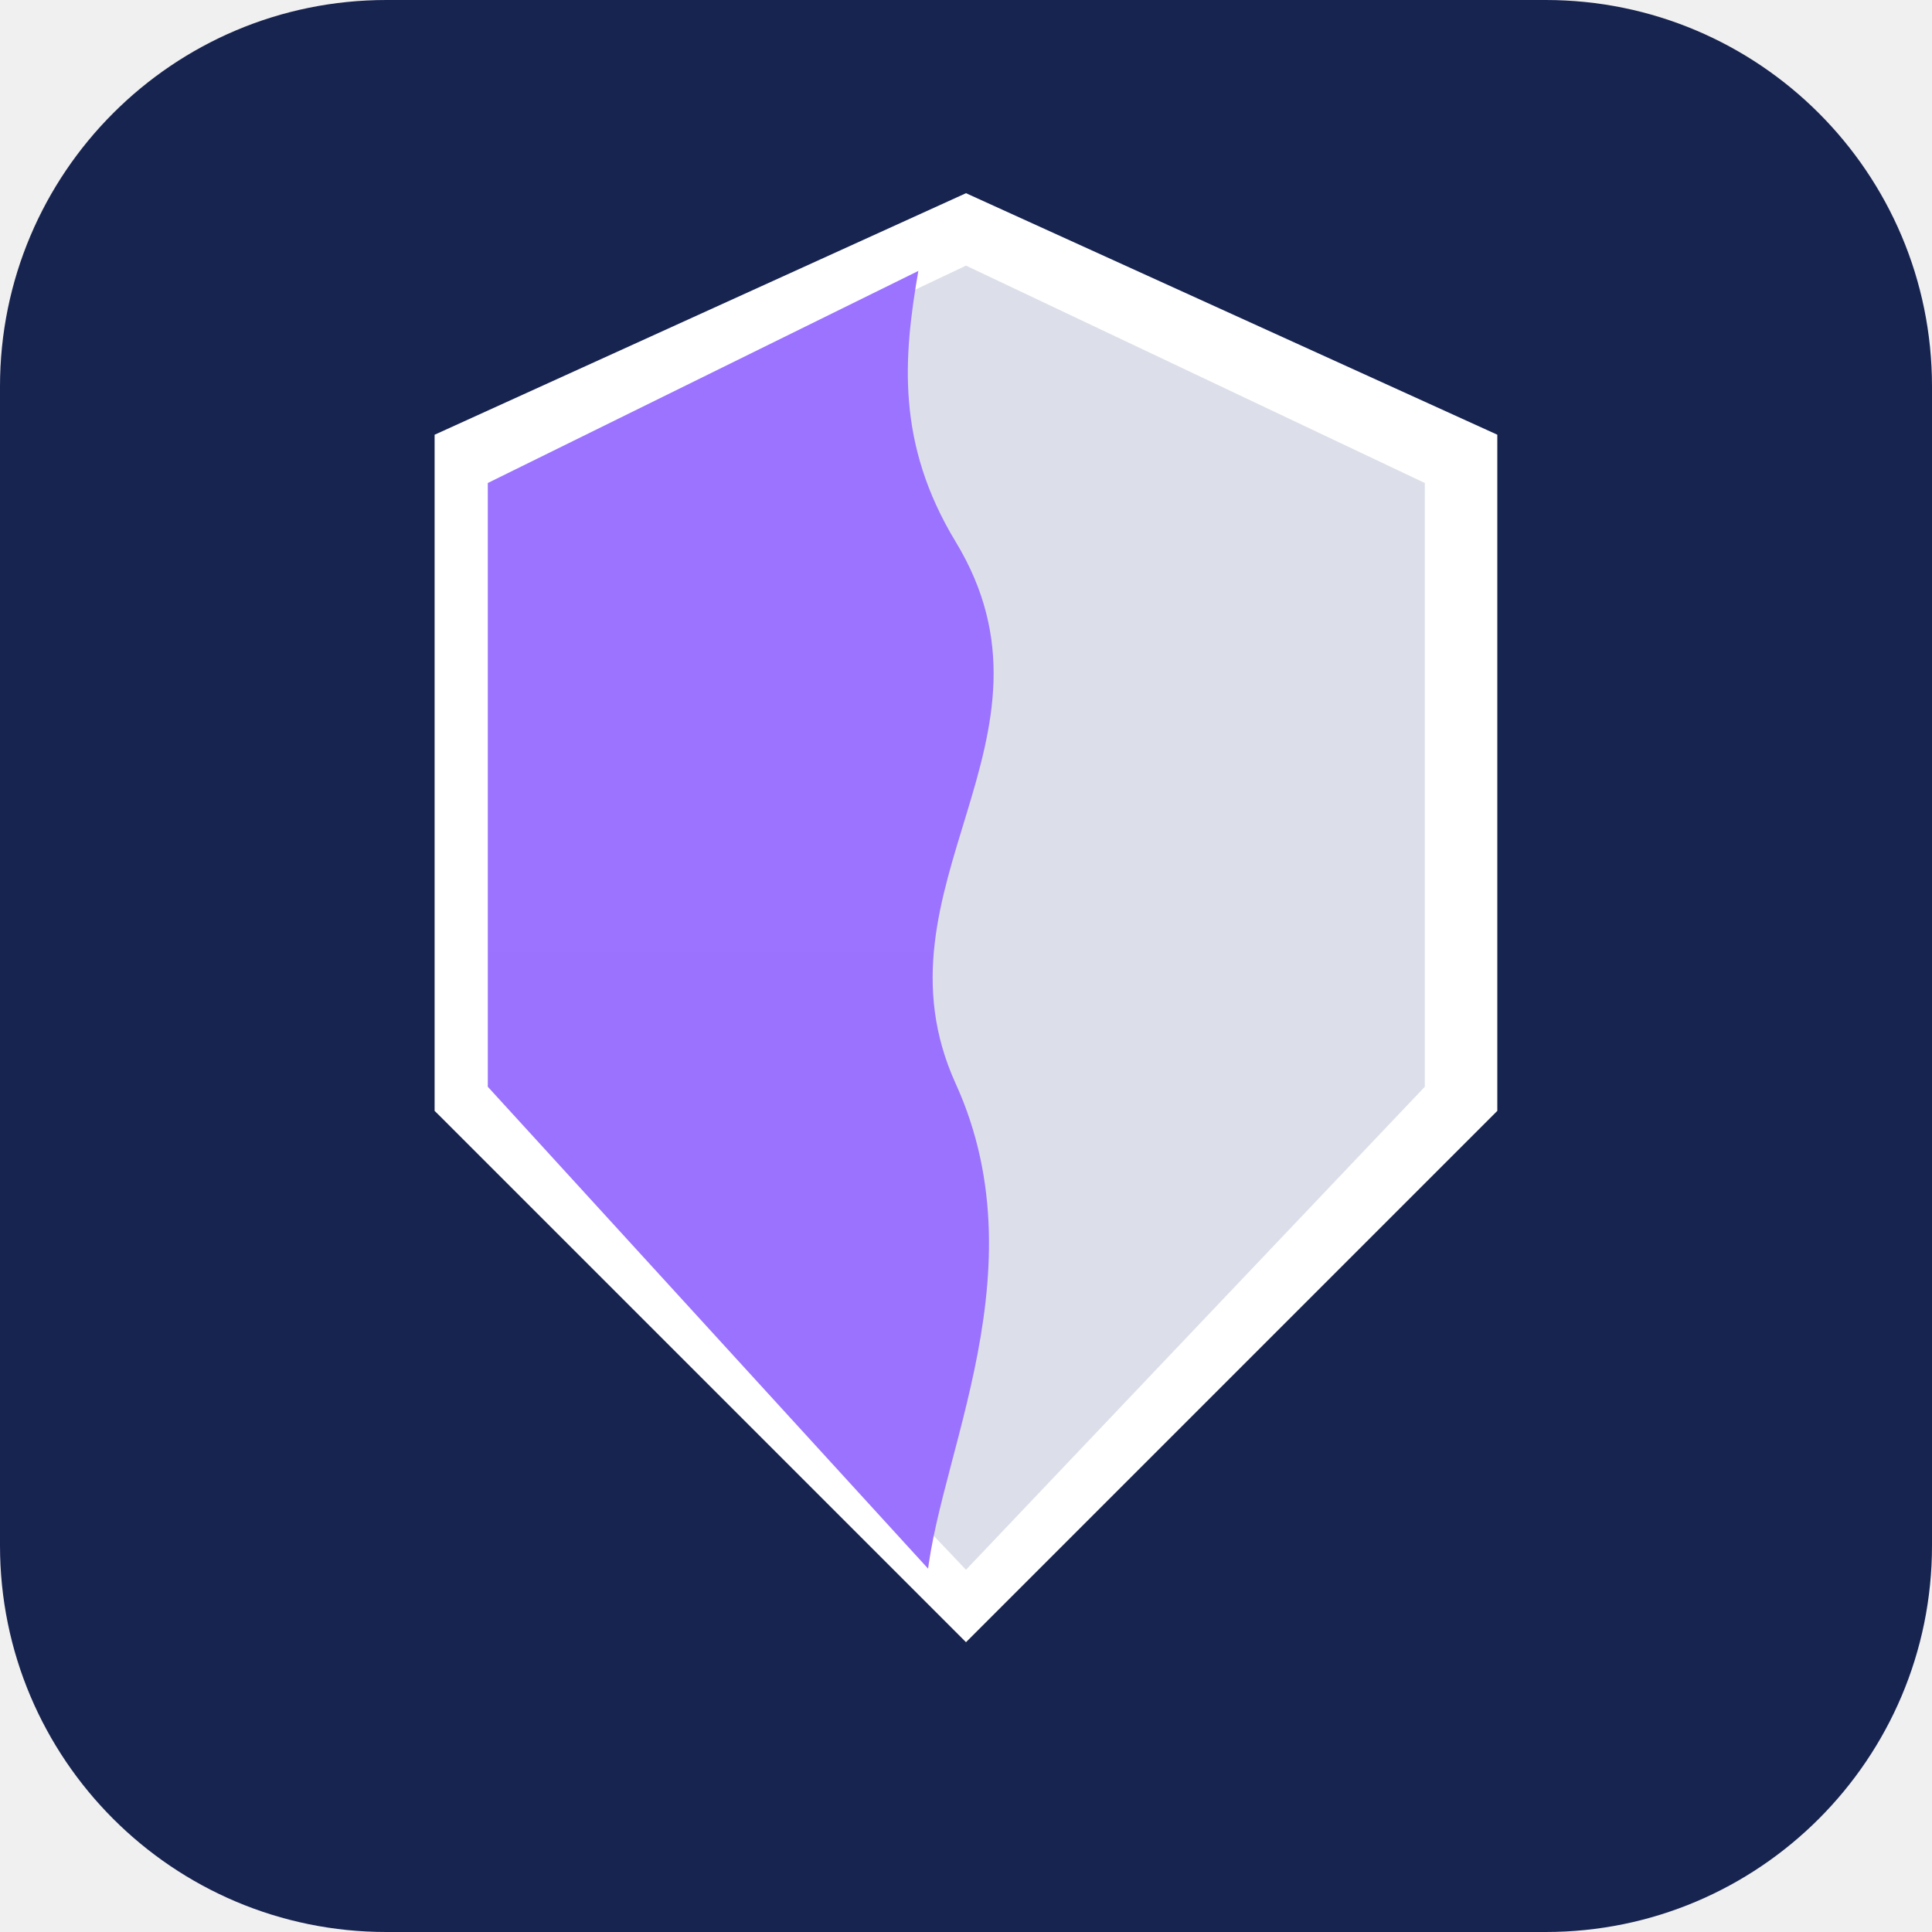
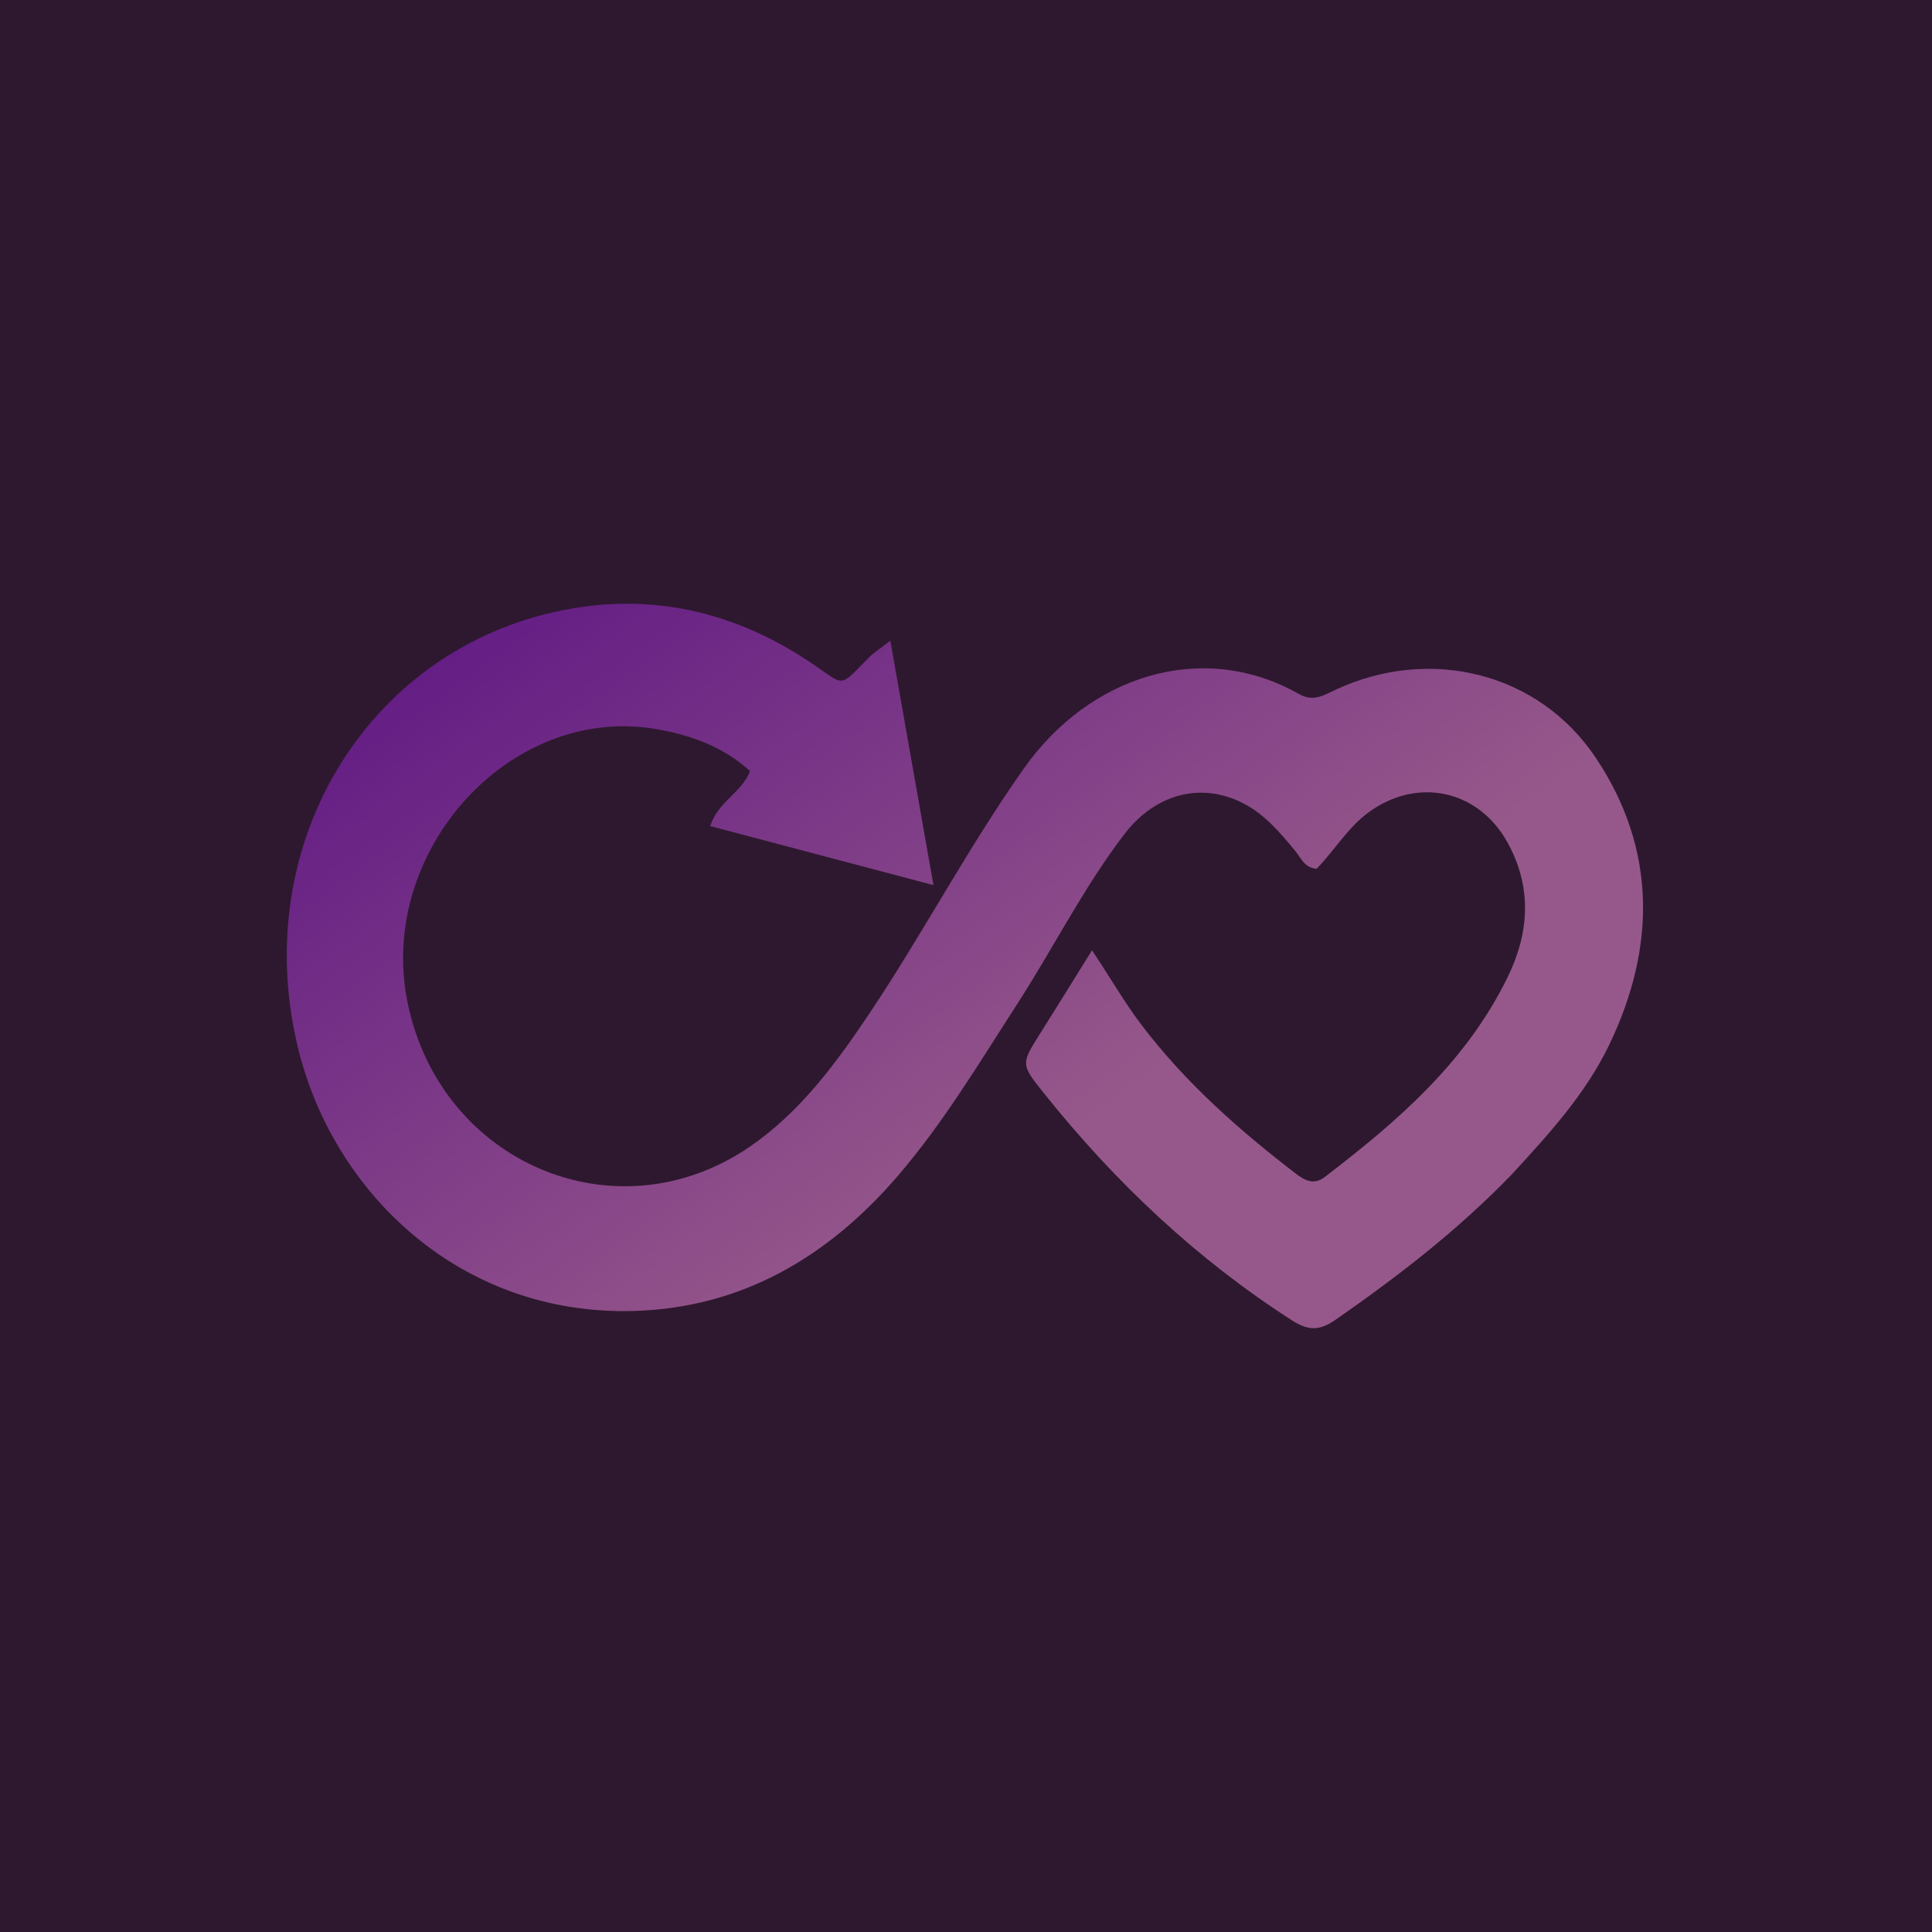
- <svg xmlns="http://www.w3.org/2000/svg" width="35" height="35" viewBox="0 0 35 35" fill="none">
-   <g clip-path="url(#clip0_3581_3759)">
-     <path d="M28 0H7C3.134 0 0 3.134 0 7V28C0 31.866 3.134 35 7 35H28C31.866 35 35 31.866 35 28V7C35 3.134 31.866 0 28 0Z" fill="url(#paint0_linear_3581_3759)" />
-     <path d="M17.5 3.5L27.125 7.875V20.125L17.5 29.75L7.875 20.125V7.875L17.5 3.5Z" fill="url(#paint1_linear_3581_3759)" />
-     <path d="M7.875 7.875H10.5V19.25L17.5 28.875L7.875 20.125V7.875Z" fill="url(#paint2_linear_3581_3759)" />
-     <path d="M17.5 4.812L25.812 8.75V19.688L17.5 28.438L9.188 19.688V8.75L17.5 4.812Z" fill="url(#paint3_linear_3581_3759)" />
-     <mask id="mask0_3581_3759" style="mask-type:luminance" maskUnits="userSpaceOnUse" x="0" y="0" width="18" height="29">
-       <path d="M16.772 0C17.854 3.569 15.149 6.246 17.313 9.815C19.477 13.385 15.69 16.061 17.313 19.631C18.936 23.2 16.772 26.769 16.772 29H0V0H16.772Z" fill="white" />
-     </mask>
-     <g mask="url(#mask0_3581_3759)">
-       <path d="M16.832 4.812L24.827 8.75V19.688L16.832 28.438L8.837 19.688V8.75L16.832 4.812Z" fill="url(#paint4_linear_3581_3759)" />
-     </g>
-   </g>
+ <svg xmlns="http://www.w3.org/2000/svg" width="128" height="128" viewBox="0 0 128 128" fill="none">
+   <rect width="128" height="128" fill="#2E182F" />
+   <path d="M100.142 77.825C96.544 81.545 92.587 84.583 88.485 87.437C87.465 88.147 86.723 88.202 85.598 87.479C79.314 83.442 73.917 78.371 69.193 72.467C67.622 70.504 67.616 70.522 68.942 68.425C70.036 66.695 71.109 64.95 72.348 62.961C73.561 64.771 74.495 66.412 75.627 67.902C78.551 71.752 82.096 74.87 85.852 77.757C86.445 78.213 87.051 78.528 87.768 77.98C92.548 74.319 97.102 70.421 99.879 64.753C101.325 61.802 101.515 58.777 99.877 55.818C97.928 52.295 93.869 51.465 90.655 53.833C89.267 54.855 88.386 56.381 87.232 57.556C86.428 57.503 86.199 56.847 85.828 56.396C84.837 55.19 83.832 54 82.453 53.266C79.66 51.78 76.578 52.54 74.491 55.268C71.779 58.813 69.766 62.851 67.342 66.6C64.857 70.444 62.506 74.379 59.529 77.853C54.83 83.338 49.087 86.644 42.013 86.854C30.509 87.195 22.021 79.008 19.714 69.303C16.448 55.568 24.705 42.515 38.003 40.297C43.582 39.367 48.81 40.638 53.617 43.837C56.091 45.483 55.488 45.642 57.606 43.527C57.908 43.225 58.277 42.997 58.988 42.447C59.947 47.886 60.853 53.024 61.844 58.64C56.652 57.267 51.899 56.01 47.051 54.728C47.597 53.069 49.106 52.562 49.695 51.089C47.898 49.455 45.744 48.692 43.449 48.3C33.769 46.648 24.926 56.44 27.015 66.481C29.223 77.094 40.836 81.991 49.631 76.002C52.958 73.737 55.339 70.522 57.586 67.166C61.156 61.834 64.154 56.11 67.866 50.87C72.18 44.779 79.649 42.345 86.073 45.987C87.016 46.522 87.713 46.058 88.494 45.694C94.705 42.804 101.929 44.509 105.741 50.229C109.749 56.244 109.726 62.756 106.613 69.224C105.042 72.489 102.626 75.126 100.142 77.825Z" fill="url(#paint0_linear_3796_899)" />
  <defs>
-     <linearGradient id="paint0_linear_3581_3759" x1="0" y1="0" x2="3500" y2="3500" gradientUnits="userSpaceOnUse">
-       <stop stop-color="#182450" />
-       <stop offset="1" stop-color="#090F2C" />
+     <linearGradient id="paint0_linear_3796_899" x1="19" y1="19.246" x2="66.994" y2="85.785" gradientUnits="userSpaceOnUse">
+       <stop stop-color="#4B0082" />
+       <stop offset="0.923" stop-color="#96588A" />
    </linearGradient>
-     <linearGradient id="paint1_linear_3581_3759" x1="392.875" y1="3.5" x2="2142.53" y2="2141.97" gradientUnits="userSpaceOnUse">
-       <stop stop-color="white" />
-       <stop offset="0.28" stop-color="#E4E7F0" />
-       <stop offset="0.62" stop-color="#BAC0D5" />
-       <stop offset="1" stop-color="#8A90A4" />
-     </linearGradient>
-     <linearGradient id="paint2_linear_3581_3759" x1="7.875" y1="7.875" x2="970.375" y2="7.875" gradientUnits="userSpaceOnUse">
-       <stop stop-color="white" stop-opacity="0.45" />
-       <stop offset="1" stop-color="white" stop-opacity="0" />
-     </linearGradient>
-     <linearGradient id="paint3_linear_3581_3759" x1="1671.69" y1="4.812" x2="-552.097" y2="1569.7" gradientUnits="userSpaceOnUse">
-       <stop stop-color="#F0F2F8" />
-       <stop offset="1" stop-color="#C8CCDA" />
-     </linearGradient>
-     <linearGradient id="paint4_linear_3581_3759" x1="8.837" y1="4.812" x2="8.837" y2="2367.31" gradientUnits="userSpaceOnUse">
-       <stop stop-color="#9B73FF" />
-       <stop offset="1" stop-color="#9E1410" />
-     </linearGradient>
-     <clipPath id="clip0_3581_3759">
-       <rect width="35" height="35" fill="white" />
-     </clipPath>
  </defs>
</svg>
